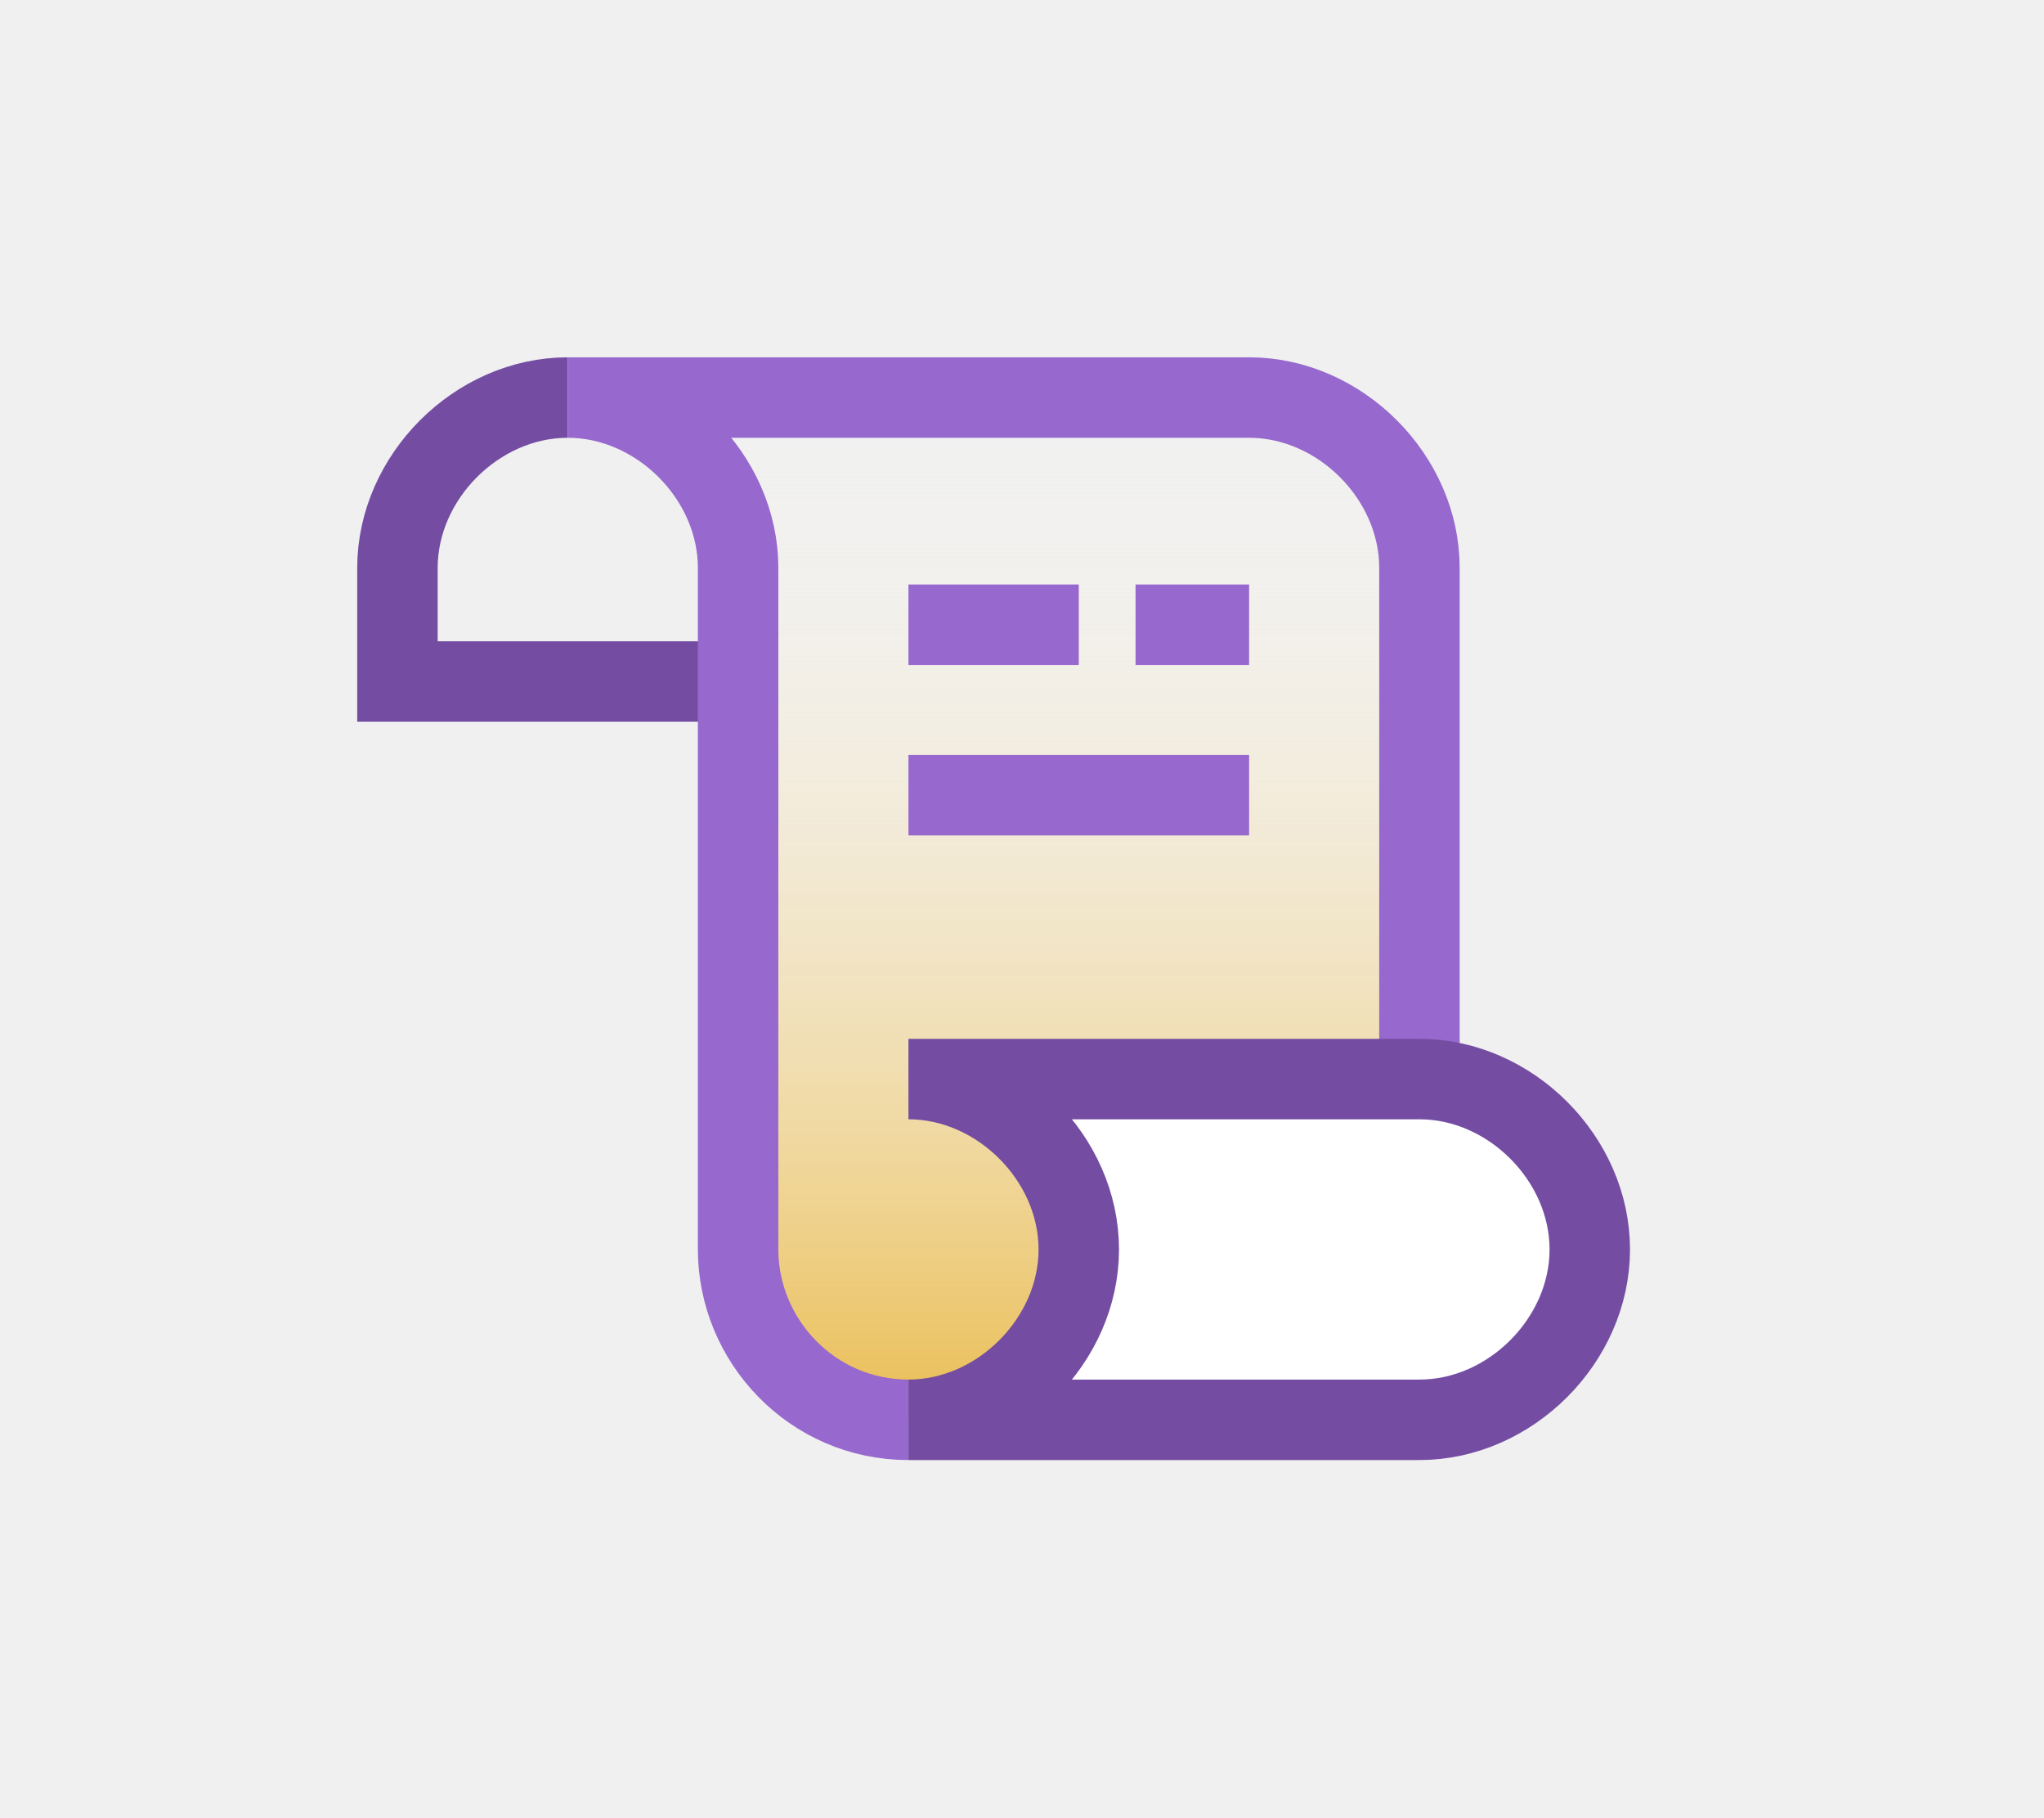
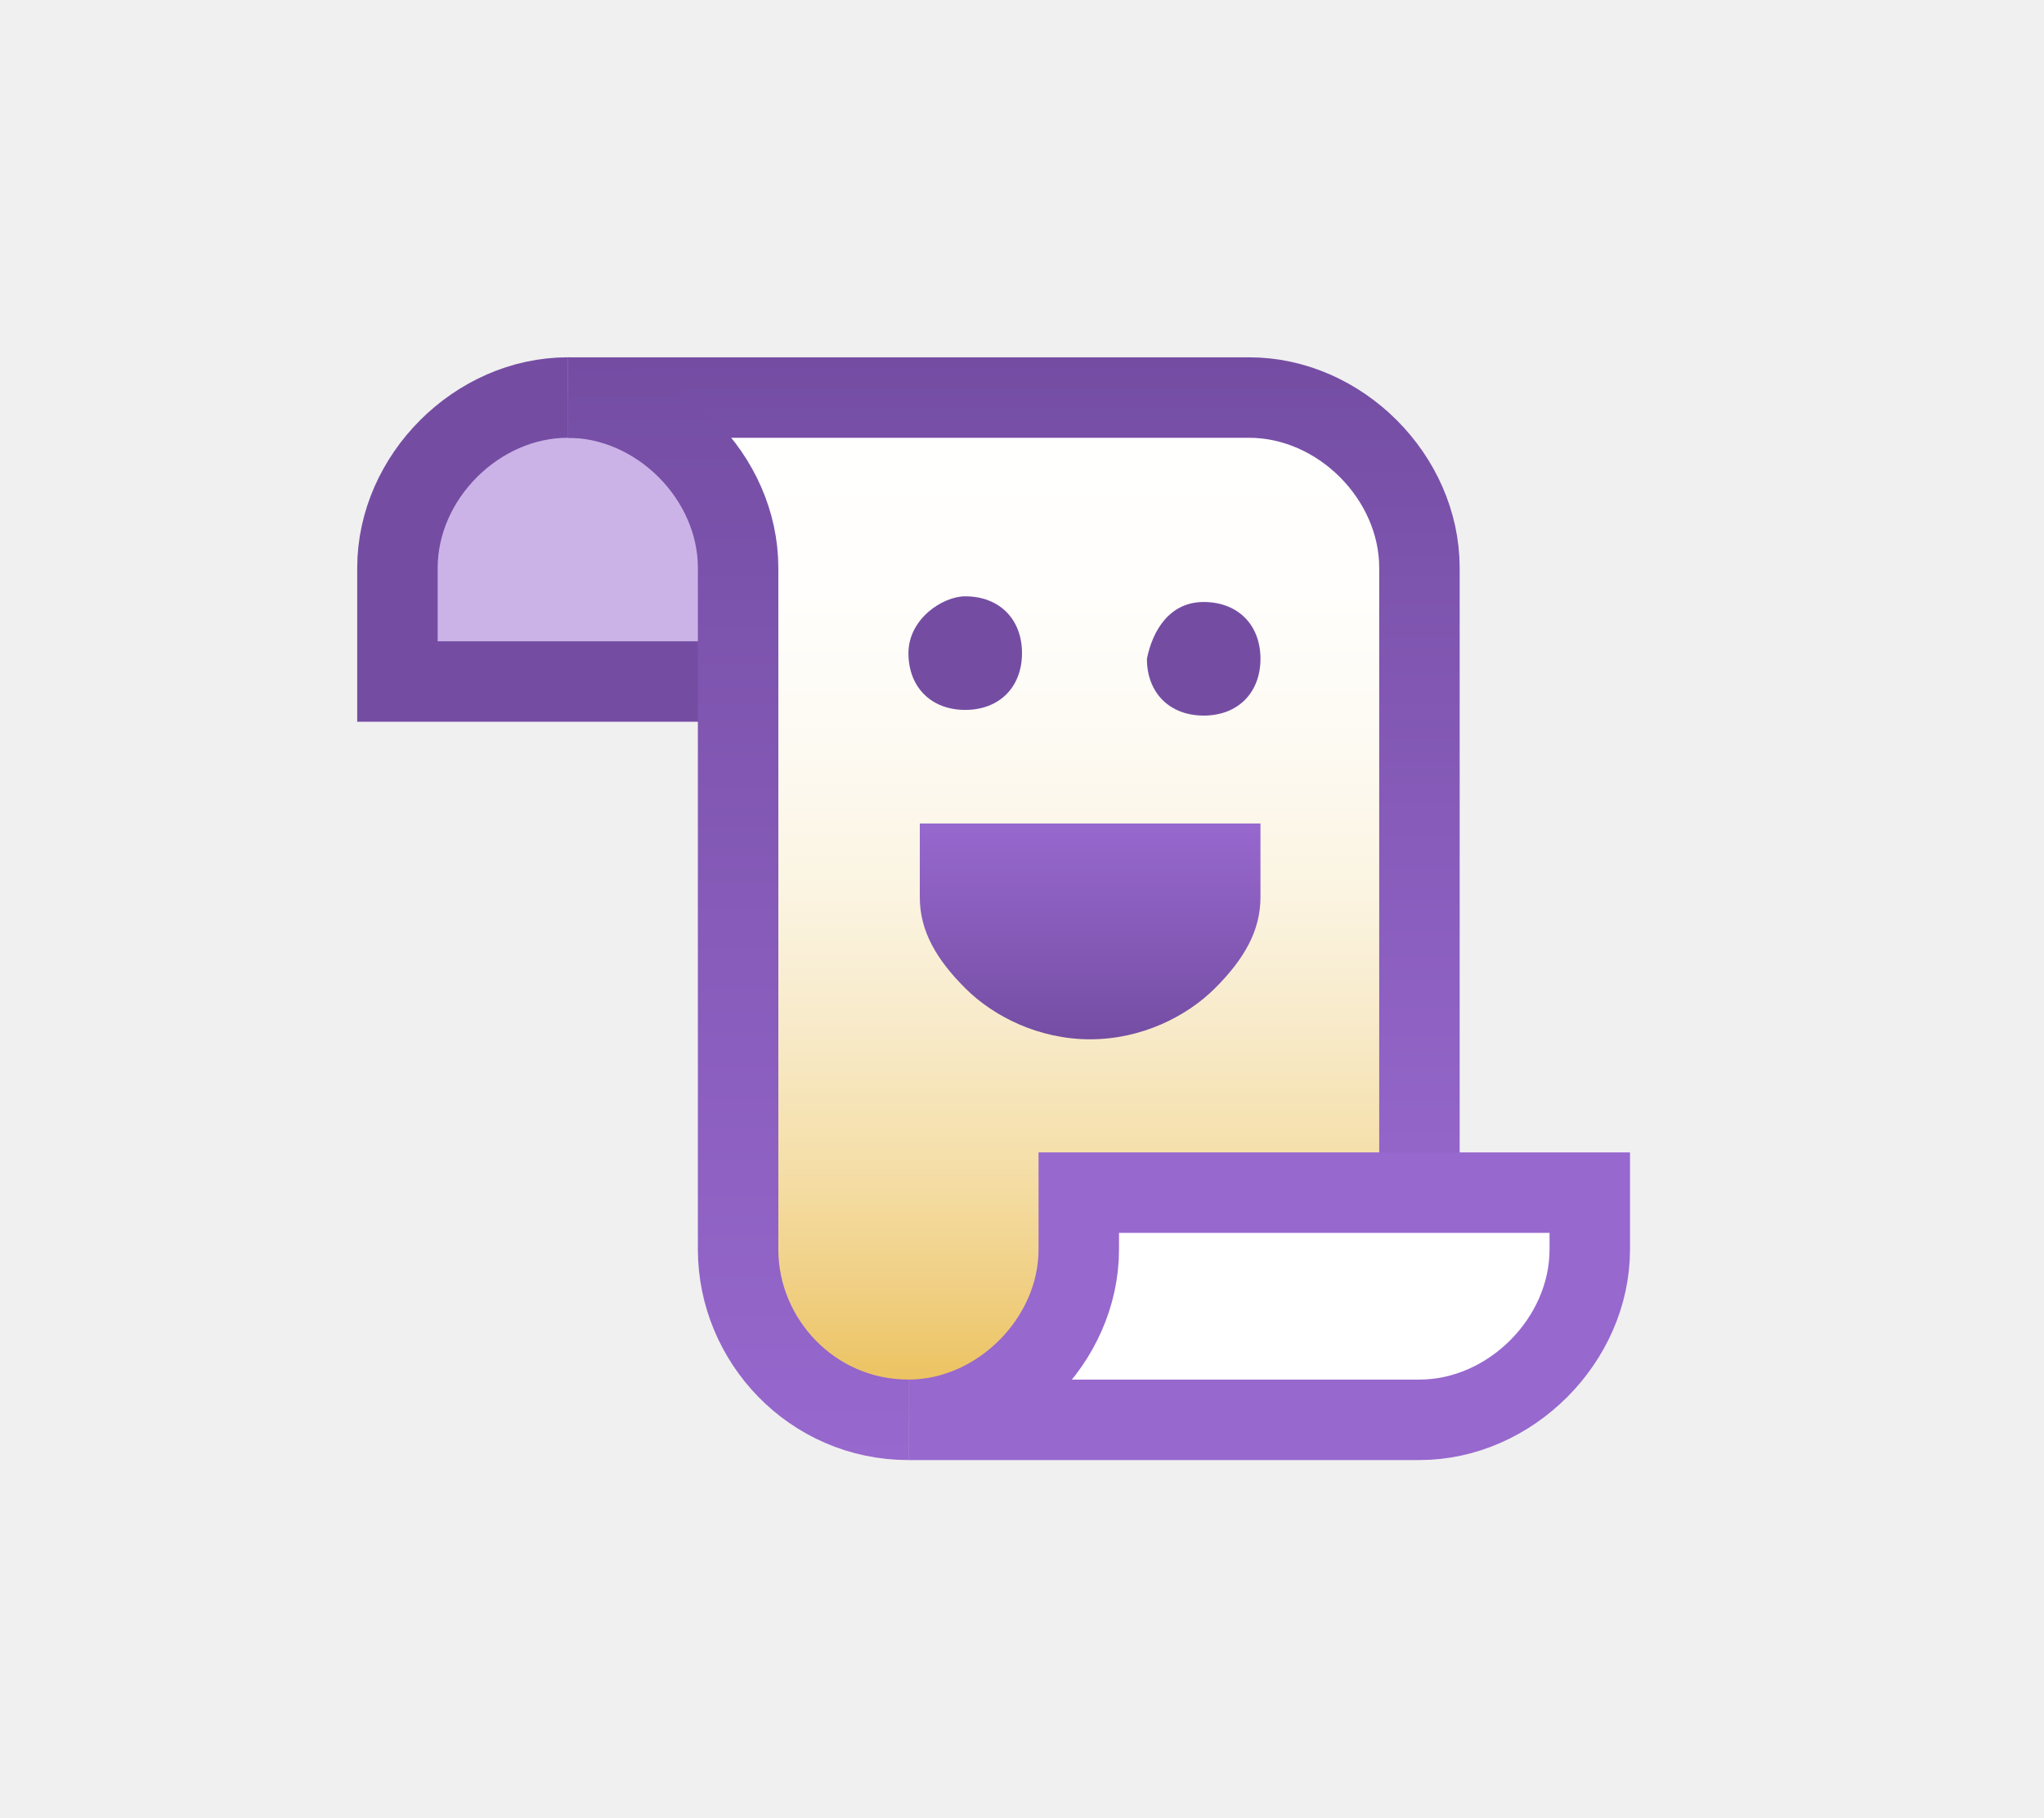
<svg xmlns="http://www.w3.org/2000/svg" version="1.1" id="Ebene_1" x="0px" y="0px" viewBox="0 0 36 32" style="enable-background:new 0 0 36 32;" xml:space="preserve">
  <style type="text/css">
- 	.st0{fill:url(#SVGID_1_);}
- 	.st1{fill:none;stroke:#744DA3;stroke-width:1.417;stroke-miterlimit:10;}
- 	.st2{fill:none;stroke:#9768CE;stroke-width:1.417;stroke-miterlimit:10;}
- 	.st3{fill:#FFFFFF;stroke:#744DA3;stroke-width:1.417;stroke-linejoin:bevel;stroke-miterlimit:140;}
+ 	.st0{fill:#CBB3E7;stroke:#744DA3;stroke-width:1.417;stroke-miterlimit:10;}
+ 	.st1{fill:url(#SVGID_1_);}
+ 	.st2{fill:none;stroke:url(#SVGID_2_);stroke-width:1.417;stroke-miterlimit:10;}
+ 	.st3{fill:none;stroke:url(#SVGID_3_);stroke-width:1.417;stroke-miterlimit:10;}
+ 	.st4{fill:#FFFFFF;stroke:#9768CE;stroke-width:1.417;stroke-miterlimit:140;}
+ 	.st5{fill:#744DA3;}
+ 	.st6{fill:url(#SVGID_4_);}
</style>
  <g>
-     <linearGradient id="SVGID_1_" gradientUnits="userSpaceOnUse" x1="17.5" y1="15" x2="17.5" y2="33" gradientTransform="matrix(1 0 0 1 0 -8)">
-       <stop offset="0" style="stop-color:#FFFFFF;stop-opacity:0" />
+     <path class="st0" d="M10,7c-1.6,0-3,1.4-3,3v2h10" />
+     <linearGradient id="SVGID_1_" gradientUnits="userSpaceOnUse" x1="41.5" y1="-55" x2="41.5" y2="-37" gradientTransform="matrix(1 0 0 1 -24 62)">
+       <stop offset="0" style="stop-color:#FFFFFF" />
+       <stop offset="0.191" style="stop-color:#FFFEFC" />
+       <stop offset="0.344" style="stop-color:#FDFAF2" />
+       <stop offset="0.484" style="stop-color:#FBF4E1" />
+       <stop offset="0.617" style="stop-color:#F8EAC9" />
+       <stop offset="0.744" style="stop-color:#F5DFAA" />
+       <stop offset="0.866" style="stop-color:#F0D085" />
+       <stop offset="0.984" style="stop-color:#EBC059" />
      <stop offset="1" style="stop-color:#EABD52" />
    </linearGradient>
-     <path class="st0" d="M10,7c1.6,0,3,1.4,3,3v12c0,1.6,1.3,3,3,3s3-1.4,3-3s-1.4-3-3-3h9v-9c0-1.6-1.4-3-3-3H10z" />
-     <path class="st1" d="M10,7c-1.6,0-3,1.4-3,3v2h6" />
-     <path class="st2" d="M16,25c-1.7,0-3-1.4-3-3V10c0-1.6-1.4-3-3-3h12c1.6,0,3,1.4,3,3v9" />
-     <path class="st2" d="M7,10" />
-     <path class="st3" d="M16,25h9c1.6,0,3-1.4,3-3s-1.4-3-3-3h-9c1.6,0,3,1.4,3,3S17.6,25,16,25z" />
+     <path class="st1" d="M10,7c1.6,0,3,1.4,3,3v12c0,1.6,1.3,3,3,3s3-1.4,3-3h6V10c0-1.6-1.4-3-3-3H10z" />
+     <linearGradient id="SVGID_2_" gradientUnits="userSpaceOnUse" x1="17.854" y1="22" x2="17.854" y2="6.291">
+       <stop offset="0" style="stop-color:#9768CE" />
+       <stop offset="1" style="stop-color:#744DA3" />
+     </linearGradient>
+     <path class="st2" d="M10,7h12c1.6,0,3,1.4,3,3v12" />
+     <linearGradient id="SVGID_3_" gradientUnits="userSpaceOnUse" x1="13" y1="25.709" x2="13" y2="6.291">
+       <stop offset="0" style="stop-color:#9768CE" />
+       <stop offset="1" style="stop-color:#744DA3" />
+     </linearGradient>
+     <path class="st3" d="M16,25c-1.7,0-3-1.4-3-3V10c0-1.6-1.4-3-3-3" />
+     <path class="st4" d="M16,25h9c1.6,0,3-1.4,3-3v-1h-9v1C19,23.6,17.6,25,16,25z" />
  </g>
-   <line class="st2" x1="16" y1="11" x2="19" y2="11" />
-   <line class="st2" x1="20" y1="11" x2="22" y2="11" />
-   <line class="st2" x1="16" y1="14" x2="22" y2="14" />
+   <path class="st5" d="M17,10.5c0.6,0,1,0.4,1,1s-0.4,1-1,1c-0.6,0-1-0.4-1-1C16,10.9,16.6,10.5,17,10.5z" />
+   <path class="st5" d="M21.2,10.6c0.6,0,1,0.4,1,1s-0.4,1-1,1c-0.6,0-1-0.4-1-1C20.3,11.1,20.6,10.6,21.2,10.6z" />
+   <linearGradient id="SVGID_4_" gradientUnits="userSpaceOnUse" x1="19.25" y1="14.5" x2="19.25" y2="18.316">
+     <stop offset="0" style="stop-color:#9768CE" />
+     <stop offset="1" style="stop-color:#744DA3" />
+   </linearGradient>
+   <path class="st6" d="M22.2,14.5c0,0,0,1.1,0,1.3c0,0.6-0.3,1.1-0.8,1.6c-0.5,0.5-1.3,0.9-2.2,0.9s-1.7-0.4-2.2-0.9  c-0.5-0.5-0.8-1-0.8-1.6c0-0.3,0-1.3,0-1.3C17.9,14.5,20.6,14.5,22.2,14.5z" />
</svg>
